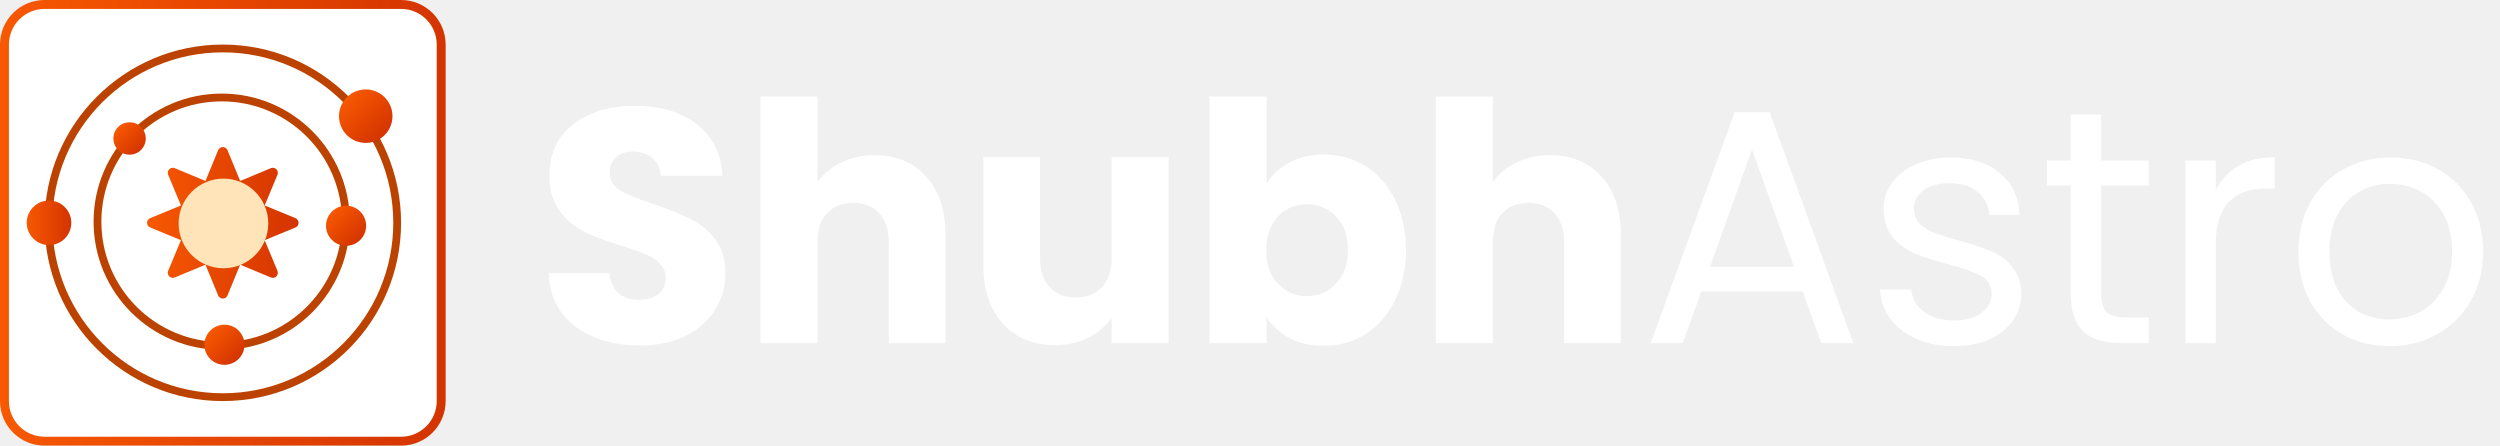
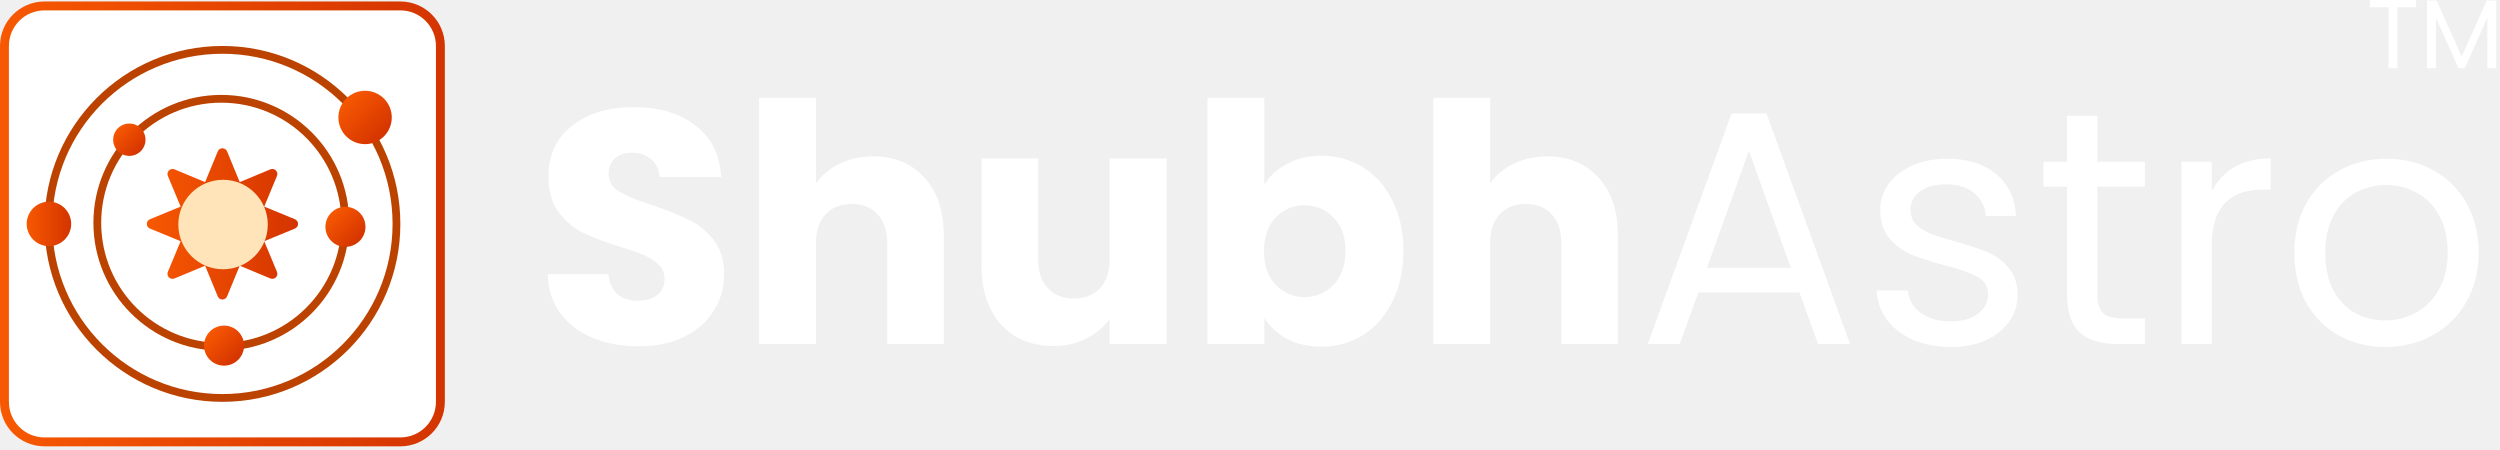
- <svg xmlns="http://www.w3.org/2000/svg" width="561" height="100" viewBox="0 0 561 100" fill="none">
-   <path d="M143.632 77.523C139.793 77.523 136.353 76.9 133.312 75.654C130.271 74.407 127.828 72.563 125.983 70.12C124.188 67.677 123.241 64.735 123.141 61.295H136.752C136.952 63.239 137.625 64.735 138.771 65.782C139.918 66.779 141.414 67.278 143.259 67.278C145.153 67.278 146.649 66.854 147.746 66.006C148.843 65.109 149.391 63.888 149.391 62.342C149.391 61.046 148.942 59.974 148.045 59.126C147.197 58.279 146.125 57.581 144.829 57.032C143.583 56.484 141.788 55.86 139.444 55.162C136.054 54.115 133.287 53.068 131.143 52.021C128.999 50.974 127.155 49.429 125.609 47.385C124.063 45.34 123.291 42.673 123.291 39.383C123.291 34.496 125.061 30.682 128.6 27.94C132.14 25.148 136.752 23.752 142.436 23.752C148.219 23.752 152.881 25.148 156.421 27.94C159.961 30.682 161.855 34.521 162.105 39.457H148.269C148.169 37.762 147.546 36.441 146.4 35.494C145.253 34.496 143.782 33.998 141.987 33.998C140.442 33.998 139.195 34.422 138.248 35.269C137.301 36.067 136.827 37.239 136.827 38.784C136.827 40.479 137.625 41.801 139.22 42.748C140.816 43.695 143.308 44.717 146.699 45.814C150.089 46.961 152.831 48.058 154.925 49.105C157.069 50.152 158.914 51.672 160.459 53.667C162.005 55.661 162.778 58.229 162.778 61.37C162.778 64.361 162.005 67.078 160.459 69.521C158.964 71.964 156.77 73.909 153.878 75.355C150.986 76.801 147.571 77.523 143.632 77.523ZM196.3 34.821C201.086 34.821 204.925 36.416 207.817 39.607C210.708 42.748 212.154 47.086 212.154 52.62V77H199.441V54.34C199.441 51.548 198.718 49.379 197.272 47.833C195.826 46.288 193.881 45.515 191.438 45.515C188.995 45.515 187.051 46.288 185.605 47.833C184.159 49.379 183.436 51.548 183.436 54.34V77H170.648V21.658H183.436V40.878C184.733 39.033 186.503 37.563 188.746 36.466C190.99 35.369 193.507 34.821 196.3 34.821ZM262.248 35.269V77H249.46V71.316C248.163 73.161 246.393 74.657 244.15 75.803C241.956 76.9 239.513 77.449 236.821 77.449C233.63 77.449 230.813 76.751 228.37 75.355C225.927 73.909 224.032 71.84 222.686 69.147C221.34 66.455 220.667 63.289 220.667 59.65V35.269H233.381V57.929C233.381 60.721 234.104 62.89 235.549 64.436C236.995 65.981 238.94 66.754 241.383 66.754C243.876 66.754 245.845 65.981 247.291 64.436C248.737 62.89 249.46 60.721 249.46 57.929V35.269H262.248ZM284.222 41.177C285.419 39.233 287.139 37.662 289.383 36.466C291.626 35.269 294.194 34.671 297.086 34.671C300.526 34.671 303.642 35.544 306.434 37.288C309.226 39.033 311.42 41.526 313.015 44.767C314.66 48.008 315.483 51.772 315.483 56.06C315.483 60.348 314.66 64.137 313.015 67.427C311.42 70.668 309.226 73.186 306.434 74.981C303.642 76.726 300.526 77.598 297.086 77.598C294.144 77.598 291.576 77.025 289.383 75.878C287.189 74.682 285.469 73.111 284.222 71.167V77H271.434V21.658H284.222V41.177ZM302.47 56.06C302.47 52.869 301.573 50.376 299.778 48.581C298.033 46.736 295.864 45.814 293.272 45.814C290.729 45.814 288.56 46.736 286.765 48.581C285.02 50.426 284.148 52.944 284.148 56.135C284.148 59.325 285.02 61.843 286.765 63.688C288.56 65.533 290.729 66.455 293.272 66.455C295.814 66.455 297.983 65.533 299.778 63.688C301.573 61.794 302.47 59.251 302.47 56.06ZM347.844 34.821C352.63 34.821 356.469 36.416 359.361 39.607C362.253 42.748 363.699 47.086 363.699 52.62V77H350.985V54.34C350.985 51.548 350.262 49.379 348.816 47.833C347.37 46.288 345.426 45.515 342.983 45.515C340.54 45.515 338.595 46.288 337.149 47.833C335.704 49.379 334.981 51.548 334.981 54.34V77H322.192V21.658H334.981V40.878C336.277 39.033 338.047 37.563 340.29 36.466C342.534 35.369 345.052 34.821 347.844 34.821ZM404.519 65.408H381.784L377.596 77H370.416L389.263 25.173H397.115L415.887 77H408.707L404.519 65.408ZM402.575 59.874L393.152 33.549L383.728 59.874H402.575ZM438.609 77.673C435.468 77.673 432.651 77.15 430.158 76.103C427.665 75.006 425.696 73.51 424.25 71.615C422.804 69.671 422.006 67.452 421.857 64.959H428.886C429.086 67.004 430.033 68.674 431.728 69.97C433.473 71.266 435.742 71.915 438.534 71.915C441.126 71.915 443.171 71.341 444.666 70.195C446.162 69.048 446.91 67.602 446.91 65.857C446.91 64.062 446.112 62.741 444.517 61.893C442.921 60.996 440.453 60.123 437.113 59.276C434.072 58.478 431.579 57.68 429.634 56.883C427.74 56.035 426.094 54.813 424.698 53.218C423.352 51.573 422.679 49.429 422.679 46.786C422.679 44.692 423.302 42.773 424.549 41.028C425.795 39.283 427.565 37.912 429.859 36.915C432.152 35.868 434.77 35.344 437.711 35.344C442.248 35.344 445.913 36.491 448.705 38.784C451.497 41.078 452.993 44.219 453.192 48.207H446.386C446.237 46.063 445.364 44.343 443.769 43.047C442.223 41.751 440.129 41.103 437.487 41.103C435.044 41.103 433.099 41.626 431.654 42.673C430.208 43.72 429.485 45.091 429.485 46.786C429.485 48.133 429.909 49.254 430.756 50.152C431.654 50.999 432.75 51.697 434.047 52.246C435.393 52.744 437.238 53.318 439.581 53.966C442.523 54.764 444.916 55.561 446.76 56.359C448.605 57.107 450.176 58.254 451.472 59.799C452.818 61.345 453.516 63.364 453.566 65.857C453.566 68.1 452.943 70.12 451.696 71.915C450.45 73.709 448.68 75.13 446.386 76.177C444.143 77.174 441.55 77.673 438.609 77.673ZM471.474 41.626V65.782C471.474 67.776 471.898 69.197 472.746 70.045C473.593 70.843 475.064 71.242 477.158 71.242H482.169V77H476.036C472.247 77 469.405 76.127 467.511 74.382C465.616 72.638 464.669 69.771 464.669 65.782V41.626H459.359V36.017H464.669V25.697H471.474V36.017H482.169V41.626H471.474ZM497.22 42.673C498.417 40.33 500.112 38.51 502.306 37.214C504.549 35.917 507.266 35.269 510.457 35.269V42.299H508.662C501.034 42.299 497.22 46.437 497.22 54.714V77H490.415V36.017H497.22V42.673ZM536.187 77.673C532.348 77.673 528.858 76.801 525.717 75.056C522.626 73.311 520.183 70.843 518.388 67.652C516.643 64.411 515.771 60.672 515.771 56.434C515.771 52.246 516.668 48.556 518.463 45.365C520.308 42.125 522.8 39.657 525.942 37.962C529.083 36.217 532.597 35.344 536.486 35.344C540.375 35.344 543.89 36.217 547.031 37.962C550.172 39.657 552.64 42.1 554.435 45.291C556.28 48.481 557.202 52.196 557.202 56.434C557.202 60.672 556.255 64.411 554.36 67.652C552.516 70.843 549.998 73.311 546.807 75.056C543.616 76.801 540.076 77.673 536.187 77.673ZM536.187 71.69C538.63 71.69 540.924 71.117 543.068 69.97C545.211 68.823 546.932 67.103 548.228 64.81C549.574 62.516 550.247 59.724 550.247 56.434C550.247 53.143 549.599 50.351 548.303 48.058C547.006 45.764 545.311 44.069 543.217 42.972C541.123 41.825 538.855 41.252 536.412 41.252C533.919 41.252 531.625 41.825 529.531 42.972C527.487 44.069 525.842 45.764 524.595 48.058C523.349 50.351 522.726 53.143 522.726 56.434C522.726 59.774 523.324 62.591 524.521 64.885C525.767 67.178 527.412 68.898 529.456 70.045C531.501 71.142 533.744 71.69 536.187 71.69Z" fill="white" />
-   <rect x="1" y="1" width="98" height="98" rx="9" fill="white" stroke="url(#paint0_linear_381_902)" stroke-width="2" />
-   <path fill-rule="evenodd" clip-rule="evenodd" d="M46.109 40.606L39.216 37.734C38.792 37.558 38.304 37.655 37.979 37.979C37.655 38.304 37.558 38.792 37.734 39.216L40.606 46.109L33.702 48.952C33.278 49.127 33 49.541 33 50C33 50.459 33.278 50.873 33.702 51.048L40.606 53.891L37.734 60.784C37.558 61.208 37.655 61.696 37.979 62.021C38.304 62.345 38.792 62.442 39.216 62.266L46.109 59.394L48.952 66.299C49.127 66.722 49.541 67 50 67C50.459 67 50.873 66.722 51.048 66.299L53.891 59.394L60.784 62.266C61.208 62.442 61.696 62.345 62.021 62.021C62.345 61.696 62.442 61.208 62.266 60.784L59.394 53.891L66.299 51.048C66.722 50.873 67 50.459 67 50C67 49.541 66.722 49.127 66.299 48.952L59.394 46.109L62.266 39.216C62.442 38.792 62.345 38.304 62.021 37.979C61.696 37.655 61.208 37.558 60.784 37.734L53.891 40.606L51.048 33.702C50.873 33.278 50.459 33 50 33C49.541 33 49.127 33.278 48.952 33.702L46.109 40.606Z" fill="url(#paint1_linear_381_902)" />
-   <path d="M50.141 60.198C55.696 60.198 60.199 55.695 60.199 50.14C60.199 44.585 55.696 40.082 50.141 40.082C44.586 40.082 40.083 44.585 40.083 50.14C40.083 55.695 44.586 60.198 50.141 60.198Z" fill="#FFE4BA" />
-   <circle cx="49.75" cy="49.75" r="27.875" stroke="#BC4200" stroke-width="1.75" />
-   <circle cx="50" cy="50" r="39.125" stroke="#BC4200" stroke-width="1.75" />
-   <path d="M47.182 80.546C48.939 82.303 51.789 82.303 53.546 80.546C55.303 78.789 55.303 75.939 53.546 74.182C51.789 72.425 48.939 72.425 47.182 74.182C45.425 75.939 45.425 78.789 47.182 80.546Z" fill="url(#paint2_linear_381_902)" />
-   <path d="M26.501 33.643C27.921 35.063 30.223 35.063 31.643 33.643C33.063 32.223 33.063 29.921 31.643 28.501C30.223 27.081 27.921 27.081 26.501 28.501C25.081 29.921 25.081 32.223 26.501 33.643Z" fill="url(#paint3_linear_381_902)" />
-   <path d="M74.475 53.839C76.232 55.596 79.081 55.596 80.839 53.839C82.596 52.082 82.596 49.232 80.839 47.475C79.081 45.718 76.232 45.718 74.475 47.475C72.717 49.232 72.717 52.082 74.475 53.839Z" fill="url(#paint4_linear_381_902)" />
-   <path d="M77.829 30.314C80.172 32.657 83.971 32.657 86.314 30.314C88.657 27.971 88.657 24.172 86.314 21.828C83.971 19.485 80.172 19.485 77.829 21.828C75.486 24.172 75.486 27.971 77.829 30.314Z" fill="url(#paint5_linear_381_902)" />
-   <path d="M11 55C13.761 55 16 52.761 16 50C16 47.239 13.761 45 11 45C8.239 45 6 47.239 6 50C6 52.761 8.239 55 11 55Z" fill="url(#paint6_linear_381_902)" />
+ <svg xmlns="http://www.w3.org/2000/svg" width="562" height="101" viewBox="0 0 562 101" fill="none">
+   <path d="M143.632 77.858C139.793 77.858 136.353 77.234 133.312 75.988C130.271 74.741 127.828 72.897 125.983 70.454C124.188 68.011 123.241 65.069 123.141 61.629H136.752C136.952 63.573 137.625 65.069 138.771 66.116C139.918 67.113 141.414 67.612 143.259 67.612C145.153 67.612 146.649 67.188 147.746 66.34C148.843 65.443 149.391 64.222 149.391 62.676C149.391 61.38 148.942 60.308 148.045 59.46C147.197 58.612 146.125 57.914 144.829 57.366C143.583 56.818 141.788 56.194 139.444 55.496C136.054 54.449 133.287 53.402 131.143 52.355C128.999 51.308 127.155 49.763 125.609 47.719C124.063 45.675 123.291 43.007 123.291 39.717C123.291 34.831 125.061 31.016 128.6 28.274C132.14 25.482 136.752 24.086 142.436 24.086C148.219 24.086 152.881 25.482 156.421 28.274C159.961 31.016 161.855 34.855 162.105 39.791H148.269C148.169 38.096 147.546 36.775 146.4 35.828C145.253 34.831 143.782 34.332 141.987 34.332C140.442 34.332 139.195 34.756 138.248 35.603C137.301 36.401 136.827 37.573 136.827 39.118C136.827 40.813 137.625 42.135 139.22 43.082C140.816 44.029 143.308 45.051 146.699 46.148C150.089 47.295 152.831 48.392 154.925 49.439C157.069 50.486 158.914 52.006 160.459 54.001C162.005 55.995 162.778 58.563 162.778 61.704C162.778 64.695 162.005 67.412 160.459 69.855C158.964 72.298 156.77 74.243 153.878 75.689C150.986 77.135 147.571 77.858 143.632 77.858ZM196.3 35.155C201.086 35.155 204.925 36.75 207.817 39.941C210.708 43.082 212.154 47.419 212.154 52.954V77.334H199.441V54.674C199.441 51.882 198.718 49.713 197.272 48.167C195.826 46.622 193.881 45.849 191.438 45.849C188.995 45.849 187.051 46.622 185.605 48.167C184.159 49.713 183.436 51.882 183.436 54.674V77.334H170.648V21.992H183.436V41.212C184.733 39.367 186.503 37.897 188.746 36.8C190.99 35.703 193.507 35.155 196.3 35.155ZM262.248 35.603V77.334H249.46V71.65C248.163 73.495 246.393 74.991 244.15 76.137C241.956 77.234 239.513 77.783 236.821 77.783C233.63 77.783 230.813 77.085 228.37 75.689C225.927 74.243 224.032 72.174 222.686 69.481C221.34 66.789 220.667 63.623 220.667 59.984V35.603H233.381V58.264C233.381 61.056 234.104 63.224 235.549 64.77C236.995 66.316 238.94 67.088 241.383 67.088C243.876 67.088 245.845 66.316 247.291 64.77C248.737 63.224 249.46 61.056 249.46 58.264V35.603H262.248ZM284.222 41.511C285.419 39.567 287.139 37.996 289.383 36.8C291.626 35.603 294.194 35.005 297.086 35.005C300.526 35.005 303.642 35.877 306.434 37.623C309.226 39.367 311.42 41.86 313.015 45.101C314.66 48.342 315.483 52.106 315.483 56.394C315.483 60.682 314.66 64.471 313.015 67.761C311.42 71.002 309.226 73.52 306.434 75.315C303.642 77.06 300.526 77.932 297.086 77.932C294.144 77.932 291.576 77.359 289.383 76.212C287.189 75.016 285.469 73.445 284.222 71.501V77.334H271.434V21.992H284.222V41.511ZM302.47 56.394C302.47 53.203 301.573 50.71 299.778 48.915C298.033 47.071 295.864 46.148 293.272 46.148C290.729 46.148 288.56 47.071 286.765 48.915C285.02 50.76 284.148 53.278 284.148 56.469C284.148 59.66 285.02 62.177 286.765 64.022C288.56 65.867 290.729 66.789 293.272 66.789C295.814 66.789 297.983 65.867 299.778 64.022C301.573 62.127 302.47 59.585 302.47 56.394ZM347.844 35.155C352.63 35.155 356.469 36.75 359.361 39.941C362.253 43.082 363.699 47.419 363.699 52.954V77.334H350.985V54.674C350.985 51.882 350.262 49.713 348.816 48.167C347.37 46.622 345.426 45.849 342.983 45.849C340.54 45.849 338.595 46.622 337.149 48.167C335.704 49.713 334.981 51.882 334.981 54.674V77.334H322.192V21.992H334.981V41.212C336.277 39.367 338.047 37.897 340.29 36.8C342.534 35.703 345.052 35.155 347.844 35.155ZM404.519 65.742H381.784L377.596 77.334H370.416L389.263 25.507H397.115L415.887 77.334H408.707L404.519 65.742ZM402.575 60.208L393.152 33.883L383.728 60.208H402.575ZM438.609 78.007C435.468 78.007 432.651 77.484 430.158 76.437C427.665 75.34 425.696 73.844 424.25 71.949C422.804 70.005 422.006 67.786 421.857 65.293H428.886C429.086 67.338 430.033 69.008 431.728 70.304C433.473 71.6 435.742 72.249 438.534 72.249C441.126 72.249 443.171 71.675 444.666 70.528C446.162 69.382 446.91 67.936 446.91 66.191C446.91 64.396 446.112 63.075 444.517 62.227C442.921 61.33 440.453 60.457 437.113 59.61C434.072 58.812 431.579 58.014 429.634 57.217C427.74 56.369 426.094 55.147 424.698 53.552C423.352 51.907 422.679 49.763 422.679 47.12C422.679 45.026 423.302 43.107 424.549 41.362C425.795 39.617 427.565 38.246 429.859 37.249C432.152 36.202 434.77 35.678 437.711 35.678C442.248 35.678 445.913 36.825 448.705 39.118C451.497 41.412 452.993 44.553 453.192 48.541H446.386C446.237 46.397 445.364 44.677 443.769 43.381C442.223 42.085 440.129 41.437 437.487 41.437C435.044 41.437 433.099 41.96 431.654 43.007C430.208 44.054 429.485 45.425 429.485 47.12C429.485 48.467 429.909 49.588 430.756 50.486C431.654 51.333 432.75 52.031 434.047 52.58C435.393 53.078 437.238 53.652 439.581 54.3C442.523 55.098 444.916 55.895 446.76 56.693C448.605 57.441 450.176 58.588 451.472 60.133C452.818 61.679 453.516 63.698 453.566 66.191C453.566 68.434 452.943 70.454 451.696 72.249C450.45 74.043 448.68 75.464 446.386 76.511C444.143 77.508 441.55 78.007 438.609 78.007ZM471.474 41.96V66.116C471.474 68.11 471.898 69.531 472.746 70.379C473.593 71.177 475.064 71.576 477.158 71.576H482.169V77.334H476.036C472.247 77.334 469.405 76.462 467.511 74.716C465.616 72.972 464.669 70.105 464.669 66.116V41.96H459.359V36.351H464.669V26.031H471.474V36.351H482.169V41.96H471.474ZM497.22 43.007C498.417 40.664 500.112 38.844 502.306 37.548C504.549 36.251 507.266 35.603 510.457 35.603V42.633H508.662C501.034 42.633 497.22 46.771 497.22 55.048V77.334H490.415V36.351H497.22V43.007ZM536.187 78.007C532.348 78.007 528.858 77.135 525.717 75.39C522.626 73.644 520.183 71.177 518.388 67.986C516.643 64.745 515.771 61.006 515.771 56.768C515.771 52.58 516.668 48.89 518.463 45.699C520.308 42.459 522.8 39.991 525.942 38.296C529.083 36.551 532.597 35.678 536.486 35.678C540.375 35.678 543.89 36.551 547.031 38.296C550.172 39.991 552.64 42.434 554.435 45.625C556.28 48.816 557.202 52.53 557.202 56.768C557.202 61.006 556.255 64.745 554.36 67.986C552.516 71.177 549.998 73.644 546.807 75.39C543.616 77.135 540.076 78.007 536.187 78.007ZM536.187 72.024C538.63 72.024 540.924 71.451 543.068 70.304C545.211 69.157 546.932 67.437 548.228 65.144C549.574 62.85 550.247 60.058 550.247 56.768C550.247 53.477 549.599 50.685 548.303 48.392C547.006 46.098 545.311 44.403 543.217 43.306C541.123 42.16 538.855 41.586 536.412 41.586C533.919 41.586 531.625 42.16 529.531 43.306C527.487 44.403 525.842 46.098 524.595 48.392C523.349 50.685 522.726 53.477 522.726 56.768C522.726 60.108 523.324 62.925 524.521 65.219C525.767 67.512 527.412 69.232 529.456 70.379C531.501 71.476 533.744 72.024 536.187 72.024Z" fill="white" />
+   <rect x="1" y="1.334" width="98" height="98" rx="9" fill="white" stroke="url(#paint0_linear_10865_98)" stroke-width="2" />
+   <path fill-rule="evenodd" clip-rule="evenodd" d="M46.109 40.94L39.216 38.068C38.792 37.892 38.304 37.989 37.979 38.313C37.655 38.638 37.558 39.126 37.734 39.55L40.606 46.443L33.702 49.286C33.278 49.461 33 49.875 33 50.334C33 50.793 33.278 51.207 33.702 51.382L40.606 54.225L37.734 61.118C37.558 61.541 37.655 62.03 37.979 62.355C38.304 62.679 38.792 62.776 39.216 62.6L46.109 59.728L48.952 66.632C49.127 67.056 49.541 67.334 50 67.334C50.459 67.334 50.873 67.056 51.048 66.632L53.891 59.728L60.784 62.6C61.208 62.776 61.696 62.679 62.021 62.355C62.345 62.03 62.442 61.541 62.266 61.118L59.394 54.225L66.299 51.382C66.722 51.207 67 50.793 67 50.334C67 49.875 66.722 49.461 66.299 49.286L59.394 46.443L62.266 39.55C62.442 39.126 62.345 38.638 62.021 38.313C61.696 37.989 61.208 37.892 60.784 38.068L53.891 40.94L51.048 34.035C50.873 33.612 50.459 33.334 50 33.334C49.541 33.334 49.127 33.612 48.952 34.035L46.109 40.94Z" fill="url(#paint1_linear_10865_98)" />
+   <path d="M50.141 60.532C55.696 60.532 60.199 56.029 60.199 50.474C60.199 44.919 55.696 40.416 50.141 40.416C44.586 40.416 40.083 44.919 40.083 50.474C40.083 56.029 44.586 60.532 50.141 60.532Z" fill="#FFE4BA" />
+   <circle cx="49.75" cy="50.084" r="27.875" stroke="#BC4200" stroke-width="1.75" />
+   <circle cx="50" cy="50.334" r="39.125" stroke="#BC4200" stroke-width="1.75" />
+   <path d="M47.182 80.88C48.939 82.637 51.789 82.637 53.546 80.88C55.303 79.123 55.303 76.273 53.546 74.516C51.789 72.759 48.939 72.759 47.182 74.516C45.425 76.273 45.425 79.123 47.182 80.88Z" fill="url(#paint2_linear_10865_98)" />
+   <path d="M26.501 33.977C27.921 35.397 30.223 35.397 31.643 33.977C33.063 32.557 33.063 30.255 31.643 28.835C30.223 27.415 27.921 27.415 26.501 28.835C25.081 30.255 25.081 32.557 26.501 33.977Z" fill="url(#paint3_linear_10865_98)" />
+   <path d="M74.475 54.173C76.232 55.93 79.081 55.93 80.839 54.173C82.596 52.416 82.596 49.566 80.839 47.809C79.081 46.052 76.232 46.052 74.475 47.809C72.717 49.566 72.717 52.416 74.475 54.173Z" fill="url(#paint4_linear_10865_98)" />
+   <path d="M77.829 30.648C80.172 32.991 83.971 32.991 86.314 30.648C88.657 28.305 88.657 24.506 86.314 22.162C83.971 19.819 80.172 19.819 77.829 22.162C75.486 24.506 75.486 28.305 77.829 30.648Z" fill="url(#paint5_linear_10865_98)" />
+   <path d="M11 55.334C13.761 55.334 16 53.095 16 50.334C16 47.573 13.761 45.334 11 45.334C8.239 45.334 6 47.573 6 50.334C6 53.095 8.239 55.334 11 55.334Z" fill="url(#paint6_linear_10865_98)" />
+   <path d="M543.132 -9.53674e-07V1.628H538.952V15.334H536.95V1.628H532.748V-9.53674e-07H543.132ZM561.15 0.11V15.334H559.148V3.982L554.088 15.334H552.68L547.598 3.96V15.334H545.596V0.11H547.752L553.384 12.694L559.016 0.11H561.15Z" fill="white" />
  <defs>
-     <linearGradient id="paint0_linear_381_902" x1="0" y1="50" x2="100" y2="50" gradientUnits="userSpaceOnUse">
+     <linearGradient id="paint0_linear_10865_98" x1="0" y1="50.334" x2="100" y2="50.334" gradientUnits="userSpaceOnUse">
      <stop stop-color="#F75801" />
      <stop offset="1" stop-color="#D43400" />
    </linearGradient>
-     <linearGradient id="paint1_linear_381_902" x1="33" y1="50" x2="67" y2="50" gradientUnits="userSpaceOnUse">
+     <linearGradient id="paint1_linear_10865_98" x1="33" y1="50.334" x2="67" y2="50.334" gradientUnits="userSpaceOnUse">
      <stop stop-color="#F75801" />
      <stop offset="1" stop-color="#D43400" />
    </linearGradient>
-     <linearGradient id="paint2_linear_381_902" x1="47.182" y1="74.182" x2="53.546" y2="80.546" gradientUnits="userSpaceOnUse">
+     <linearGradient id="paint2_linear_10865_98" x1="47.182" y1="74.516" x2="53.546" y2="80.88" gradientUnits="userSpaceOnUse">
      <stop stop-color="#F75801" />
      <stop offset="1" stop-color="#D43400" />
    </linearGradient>
-     <linearGradient id="paint3_linear_381_902" x1="26.501" y1="28.501" x2="31.643" y2="33.643" gradientUnits="userSpaceOnUse">
+     <linearGradient id="paint3_linear_10865_98" x1="26.501" y1="28.835" x2="31.643" y2="33.977" gradientUnits="userSpaceOnUse">
      <stop stop-color="#F75801" />
      <stop offset="1" stop-color="#D43400" />
    </linearGradient>
-     <linearGradient id="paint4_linear_381_902" x1="74.475" y1="47.475" x2="80.839" y2="53.839" gradientUnits="userSpaceOnUse">
+     <linearGradient id="paint4_linear_10865_98" x1="74.475" y1="47.809" x2="80.839" y2="54.173" gradientUnits="userSpaceOnUse">
      <stop stop-color="#F75801" />
      <stop offset="1" stop-color="#D43400" />
    </linearGradient>
-     <linearGradient id="paint5_linear_381_902" x1="77.829" y1="21.828" x2="86.314" y2="30.314" gradientUnits="userSpaceOnUse">
+     <linearGradient id="paint5_linear_10865_98" x1="77.829" y1="22.162" x2="86.314" y2="30.648" gradientUnits="userSpaceOnUse">
      <stop stop-color="#F75801" />
      <stop offset="1" stop-color="#D43400" />
    </linearGradient>
-     <linearGradient id="paint6_linear_381_902" x1="6" y1="50" x2="16" y2="50" gradientUnits="userSpaceOnUse">
+     <linearGradient id="paint6_linear_10865_98" x1="6" y1="50.334" x2="16" y2="50.334" gradientUnits="userSpaceOnUse">
      <stop stop-color="#F75801" />
      <stop offset="1" stop-color="#D43400" />
    </linearGradient>
  </defs>
</svg>
